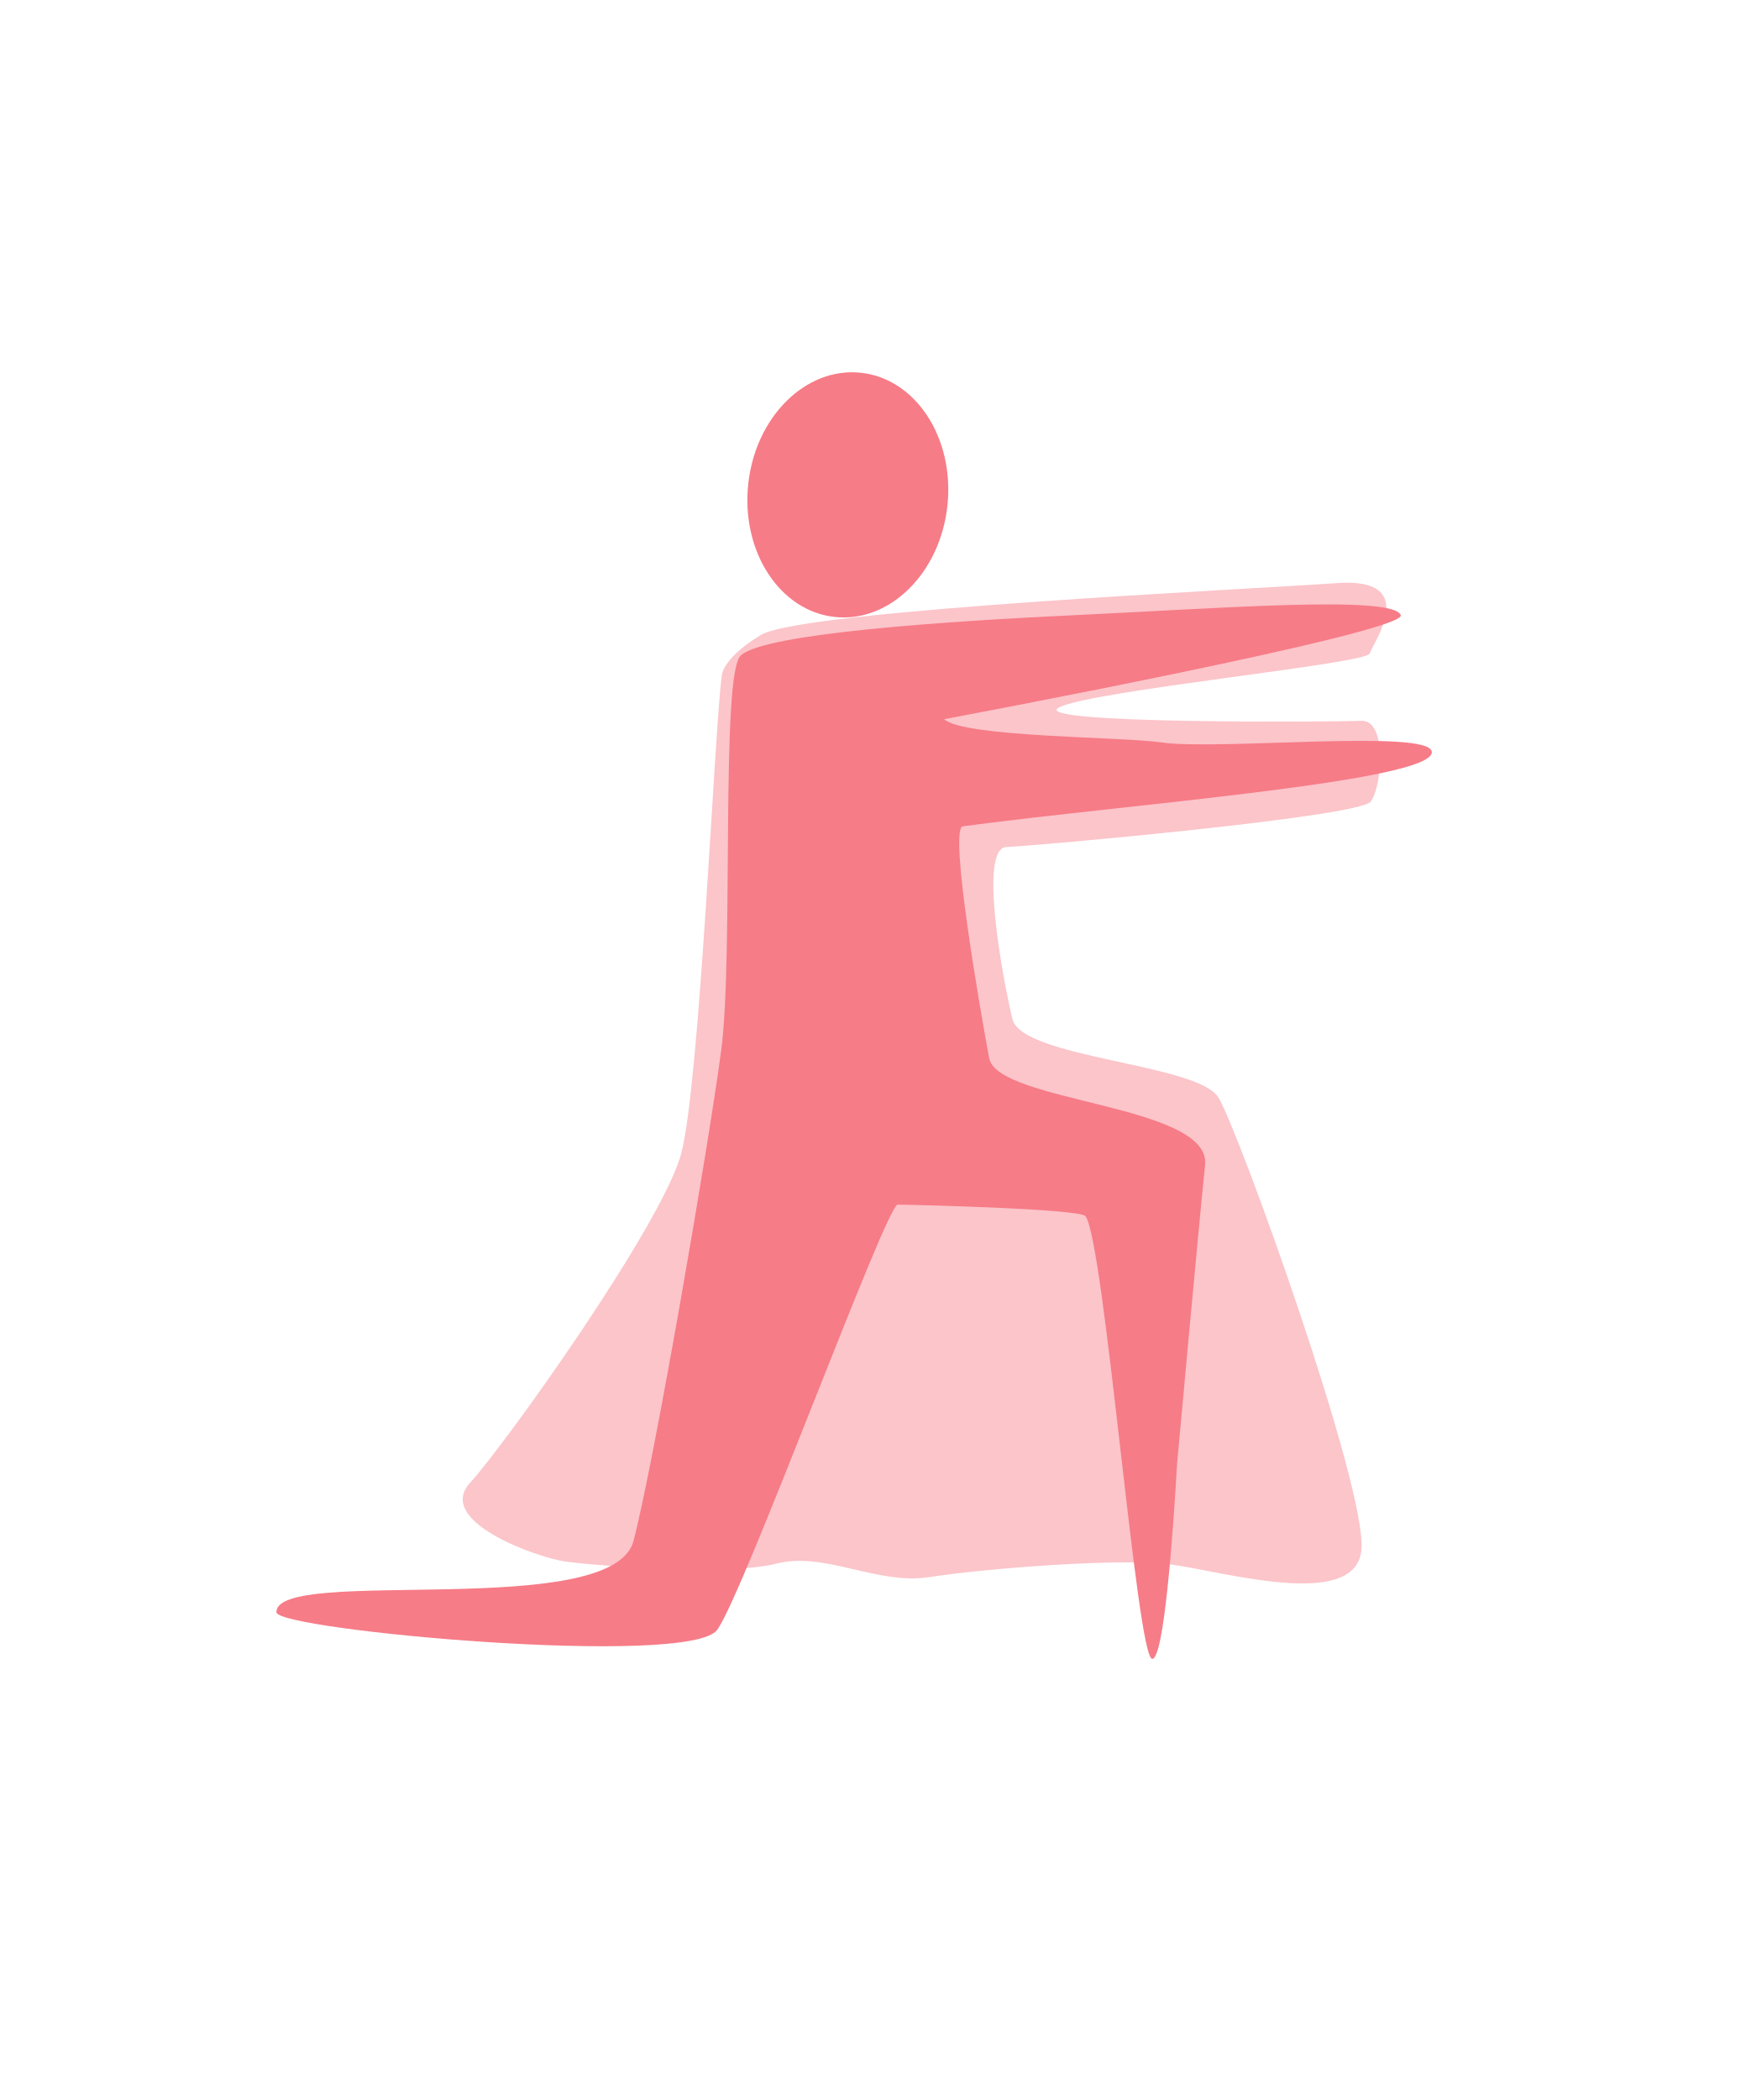
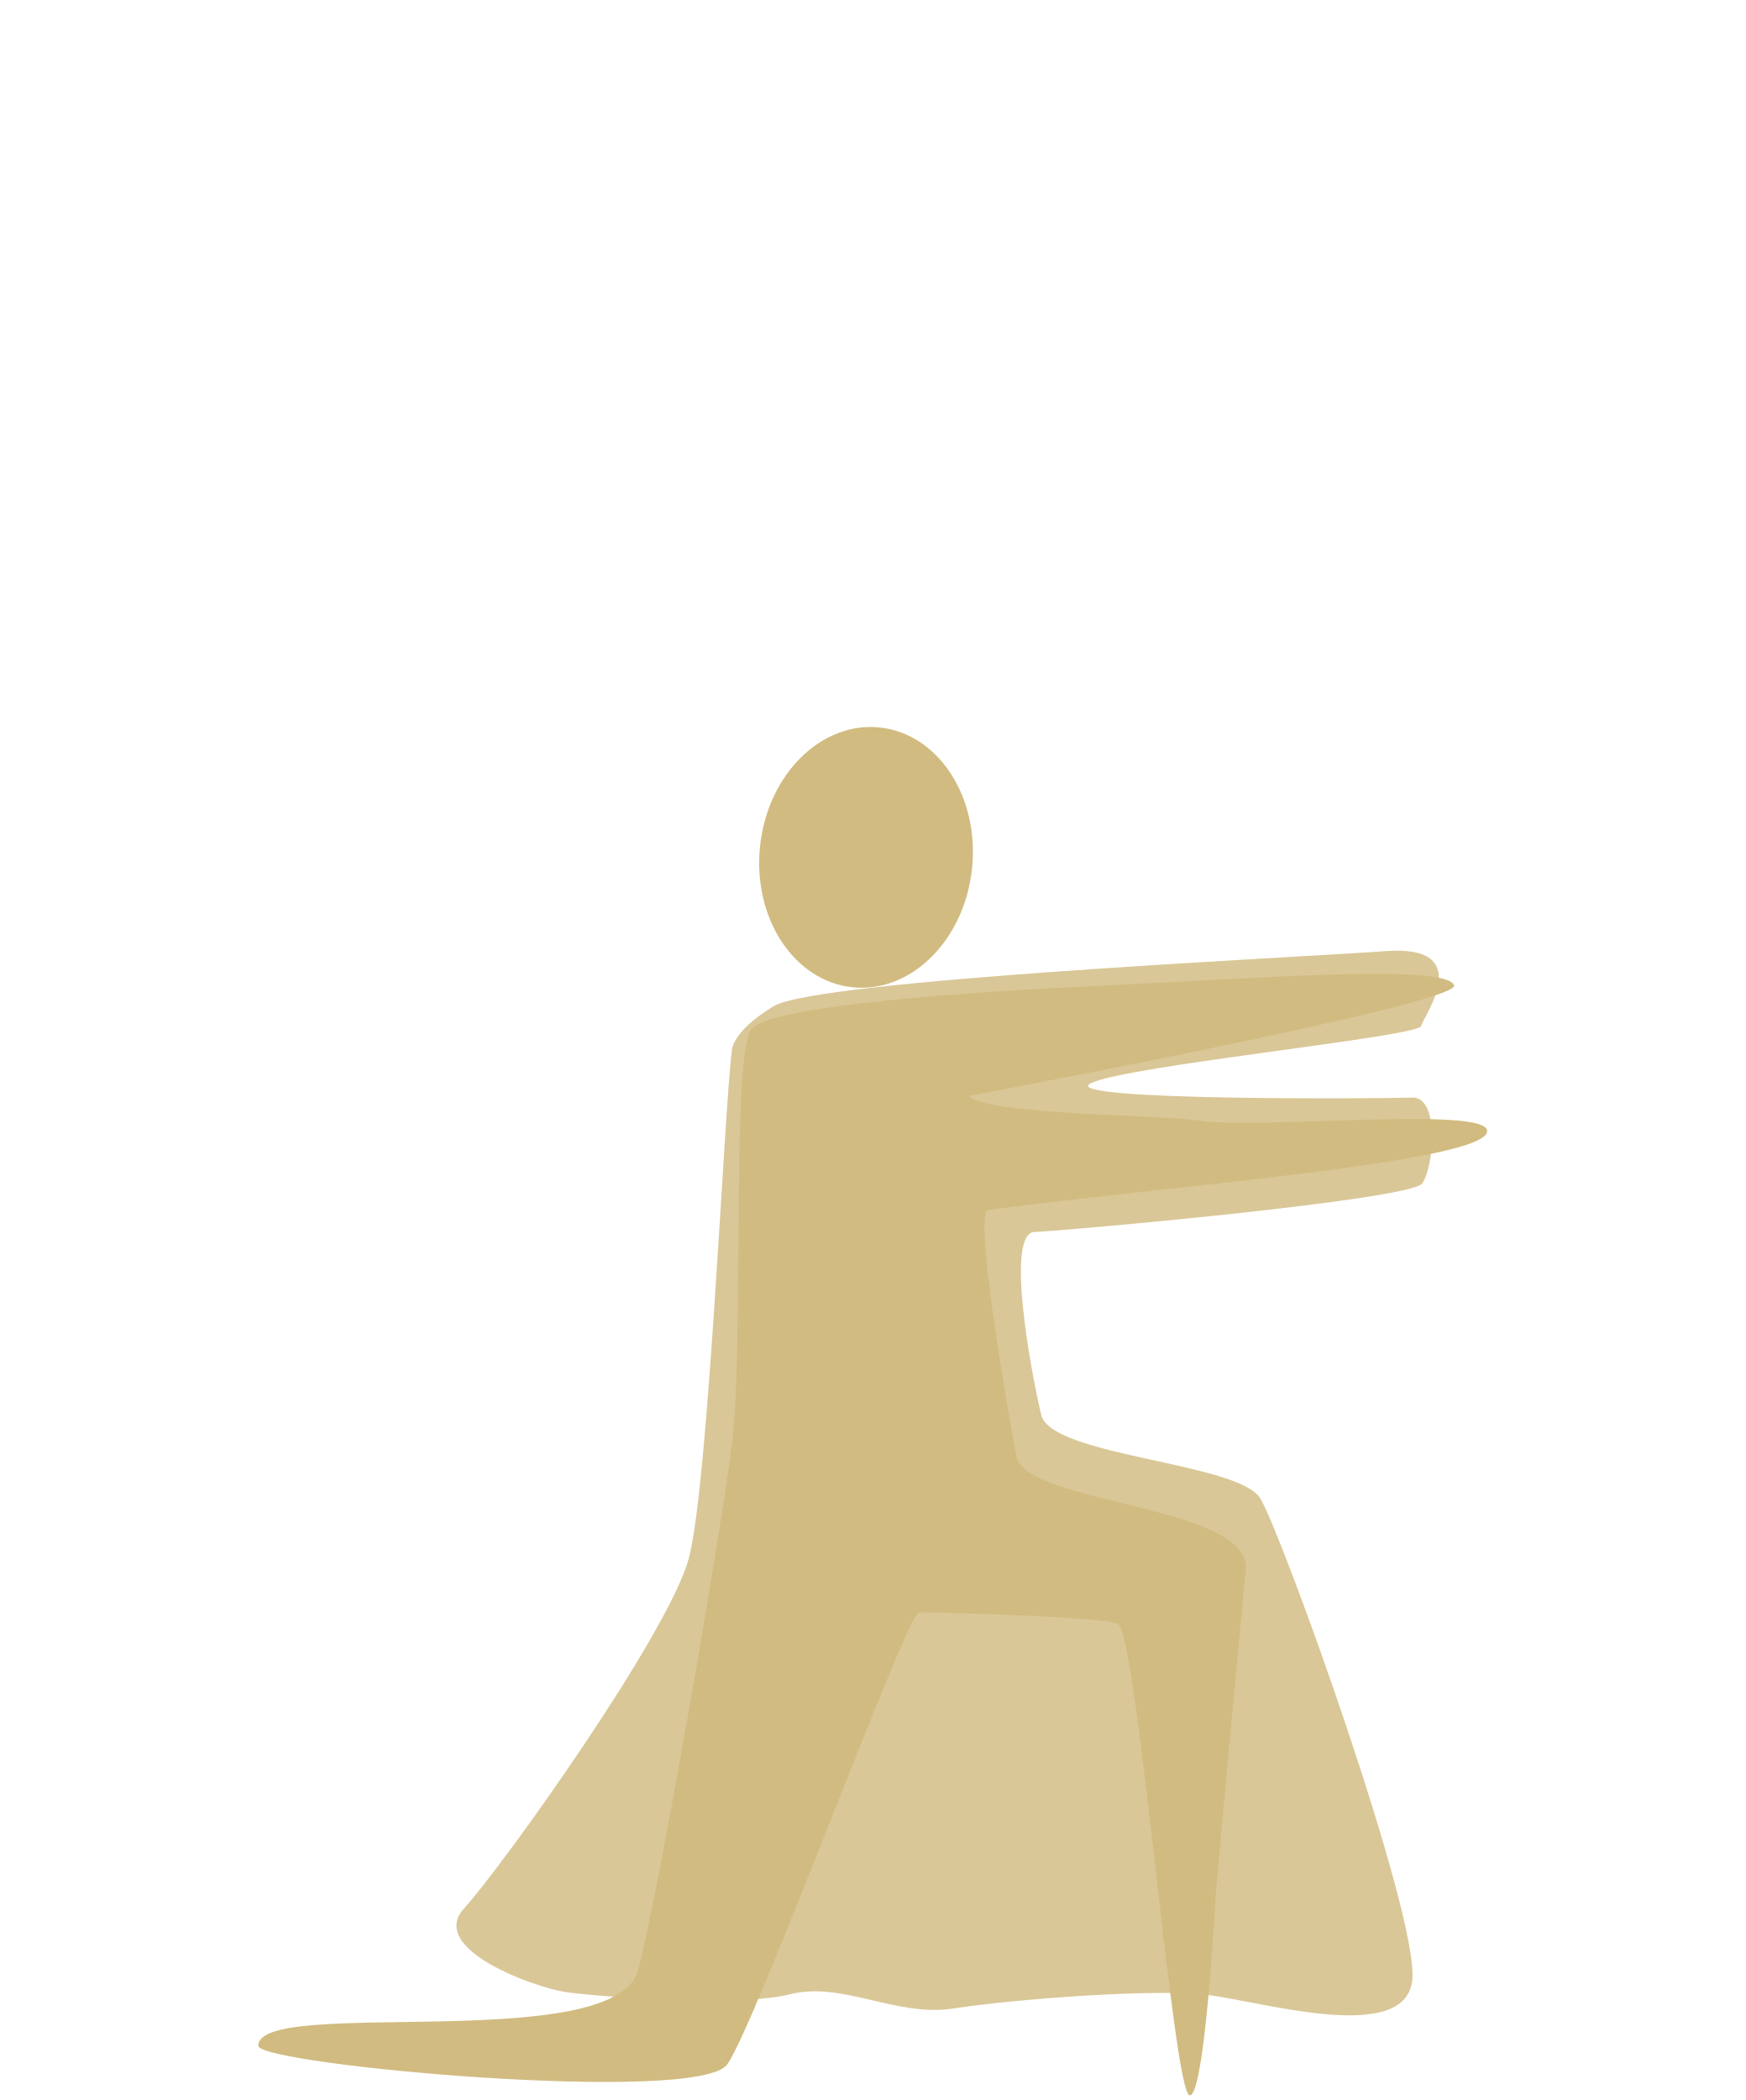
<svg xmlns="http://www.w3.org/2000/svg" id="Layer_1" data-name="Layer 1" viewBox="0 0 499.56 600.89">
  <defs>
-     <style>.cls-1,.cls-2{fill:#f67c87;}.cls-2{opacity:0.44;}</style>
+     <style>.cls-1,.cls-2{fill:#d1bb80;}.cls-2{opacity:0.82;}</style>
  </defs>
-   <ellipse class="cls-1" cx="242.63" cy="141.59" rx="35.14" ry="28.67" transform="translate(76.39 368.04) rotate(-83.98)" />
-   <path class="cls-1" d="M270.22,205.78c5.39,5.2,50.69,5,62.22,6.66,16,2.36,76.64-3.94,77.34,2.67.89,8.45-88,15.11-134.22,21.33-4.12.56,5.15,53.63,7.54,66.35s63.59,13.2,61.79,30.54-8,85.34-8,85.34c-1.2,20.81-3.78,55.92-7.11,56-4.45.1-13.65-119.11-19.11-126.67-1.55-2.14-50.46-3.31-53.75-3.31S213.08,455.34,205.3,466.32s-126.12.11-126.19-5c-.17-13.4,96.23,2.68,102.22-20.44s21.5-113.24,25.09-140.41S206.18,192.9,212,187.56c6.86-6.31,58.22-9.78,96-11.56,40.94-1.93,90.67-5.78,92.89,0C402.81,181,270.22,205.78,270.22,205.78Z" />
-   <path class="cls-2" d="M206.52,193.78c-2.08,15.7-6.22,116.15-11.56,136.29s-50.37,83.26-60.44,94.23,19,21.33,27.26,22.51,46.52,4.15,60.44.6,28.74,6.22,43.85,3.85,53.9-5.5,68.73-3.64,53.05,13.42,54.83-4.06-35-119.71-40.89-129.49-56.3-11.26-59-22.51S280,242.67,288,242.37s101-8.59,104.3-13,4.74-23.4-2.67-23.11-96.05,1-86.52-3.85,88-12.44,88.89-15.41,14.81-21.92-9.48-20.15-153,7.71-164.74,14.82S206.52,193.78,206.52,193.78Z" />
+   <ellipse class="cls-1" cx="247.85" cy="245.32" rx="37.37" ry="30.5" transform="translate(-22.1 466.08) rotate(-83.98)" />
+   <path class="cls-1" d="M277.19,313.59c5.73,5.53,53.91,5.29,66.18,7.09,17,2.5,81.51-4.2,82.25,2.84.94,9-93.6,16.07-142.76,22.69-4.38.58,5.48,57,8,70.56s67.62,14,65.71,32.48S348.09,540,348.09,540c-1.27,22.13-4,59.48-7.56,59.56-4.73.11-14.52-126.68-20.32-134.72-1.65-2.27-53.67-3.51-57.17-3.51S216.42,579,208.14,590.69,74,590.8,73.93,585.39c-.18-14.25,102.35,2.85,108.72-21.75s22.86-120.44,26.69-149.33-.26-114.42,5.93-120.1c7.3-6.7,61.92-10.4,102.1-12.29,43.55-2.05,96.43-6.15,98.79,0C418.21,287.23,277.19,313.59,277.19,313.59Z" />
+   <path class="cls-2" d="M209.44,300.83c-2.21,16.7-6.62,123.53-12.29,145S143.58,534.34,132.86,546s20.17,22.69,29,24,49.48,4.41,64.29.63,30.57,6.62,46.64,4.09,57.32-5.84,73.09-3.86,56.43,14.26,58.32-4.33S367,439.17,360.7,428.77s-59.87-12-62.71-23.95-10.4-52-1.89-52.31S403.56,343.37,407,338.64s5.05-24.89-2.83-24.58-102.15,1-92-4.09,93.59-13.24,94.54-16.39,15.76-23.32-10.09-21.43-162.76,8.19-175.21,15.76S209.44,300.83,209.44,300.83Z" />
</svg>
